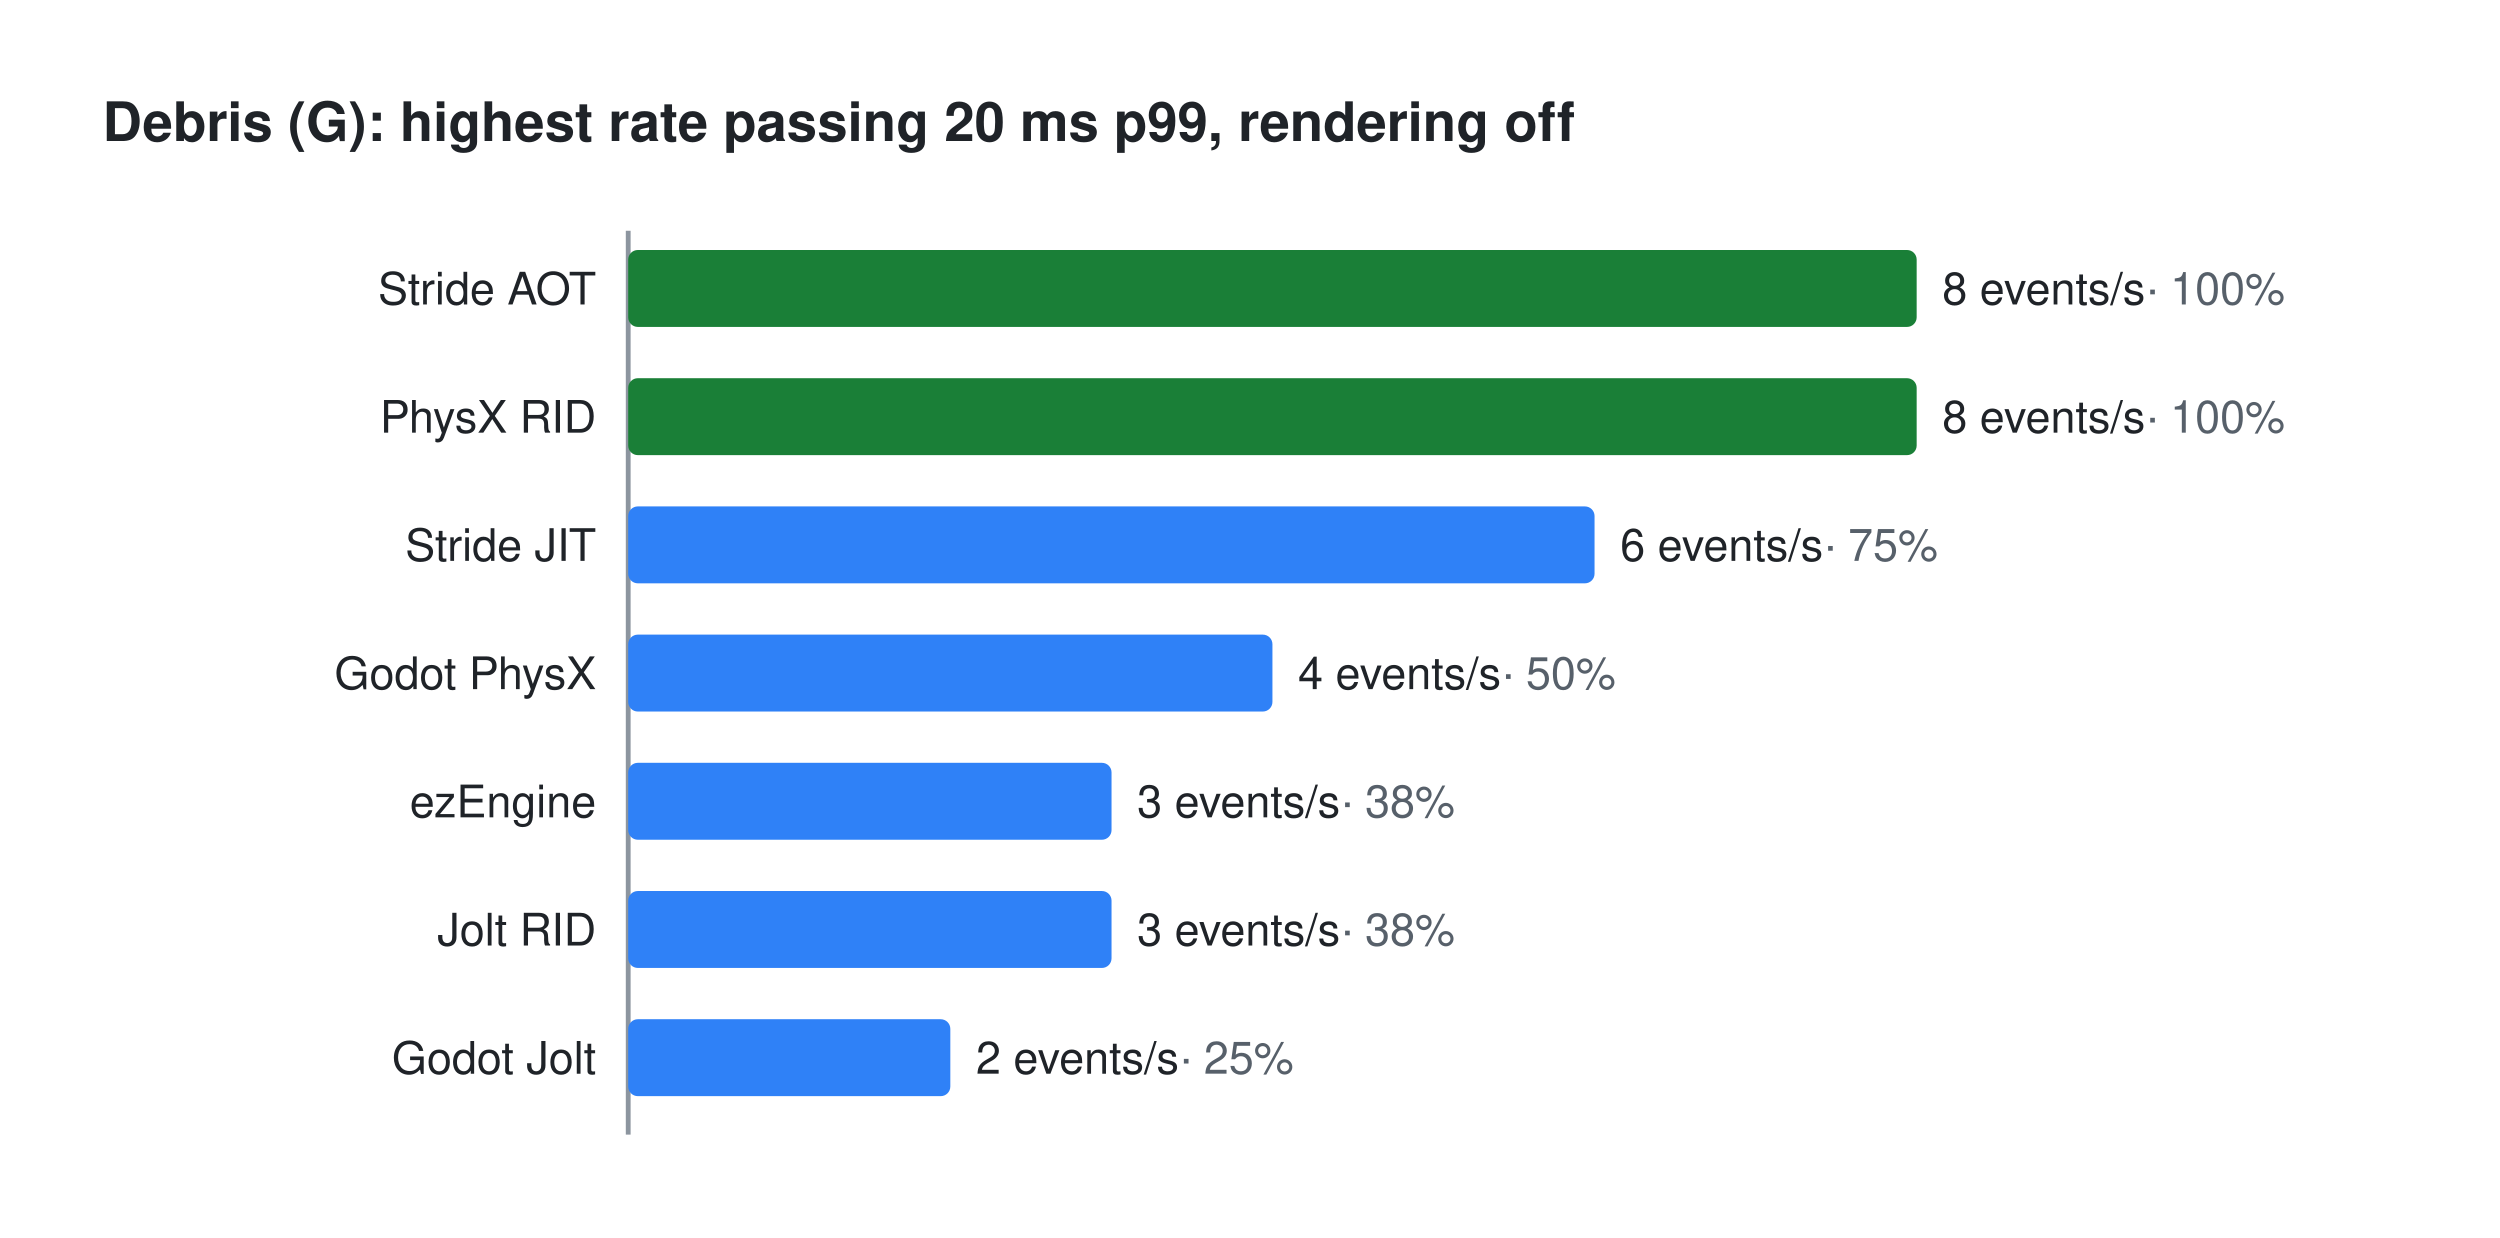
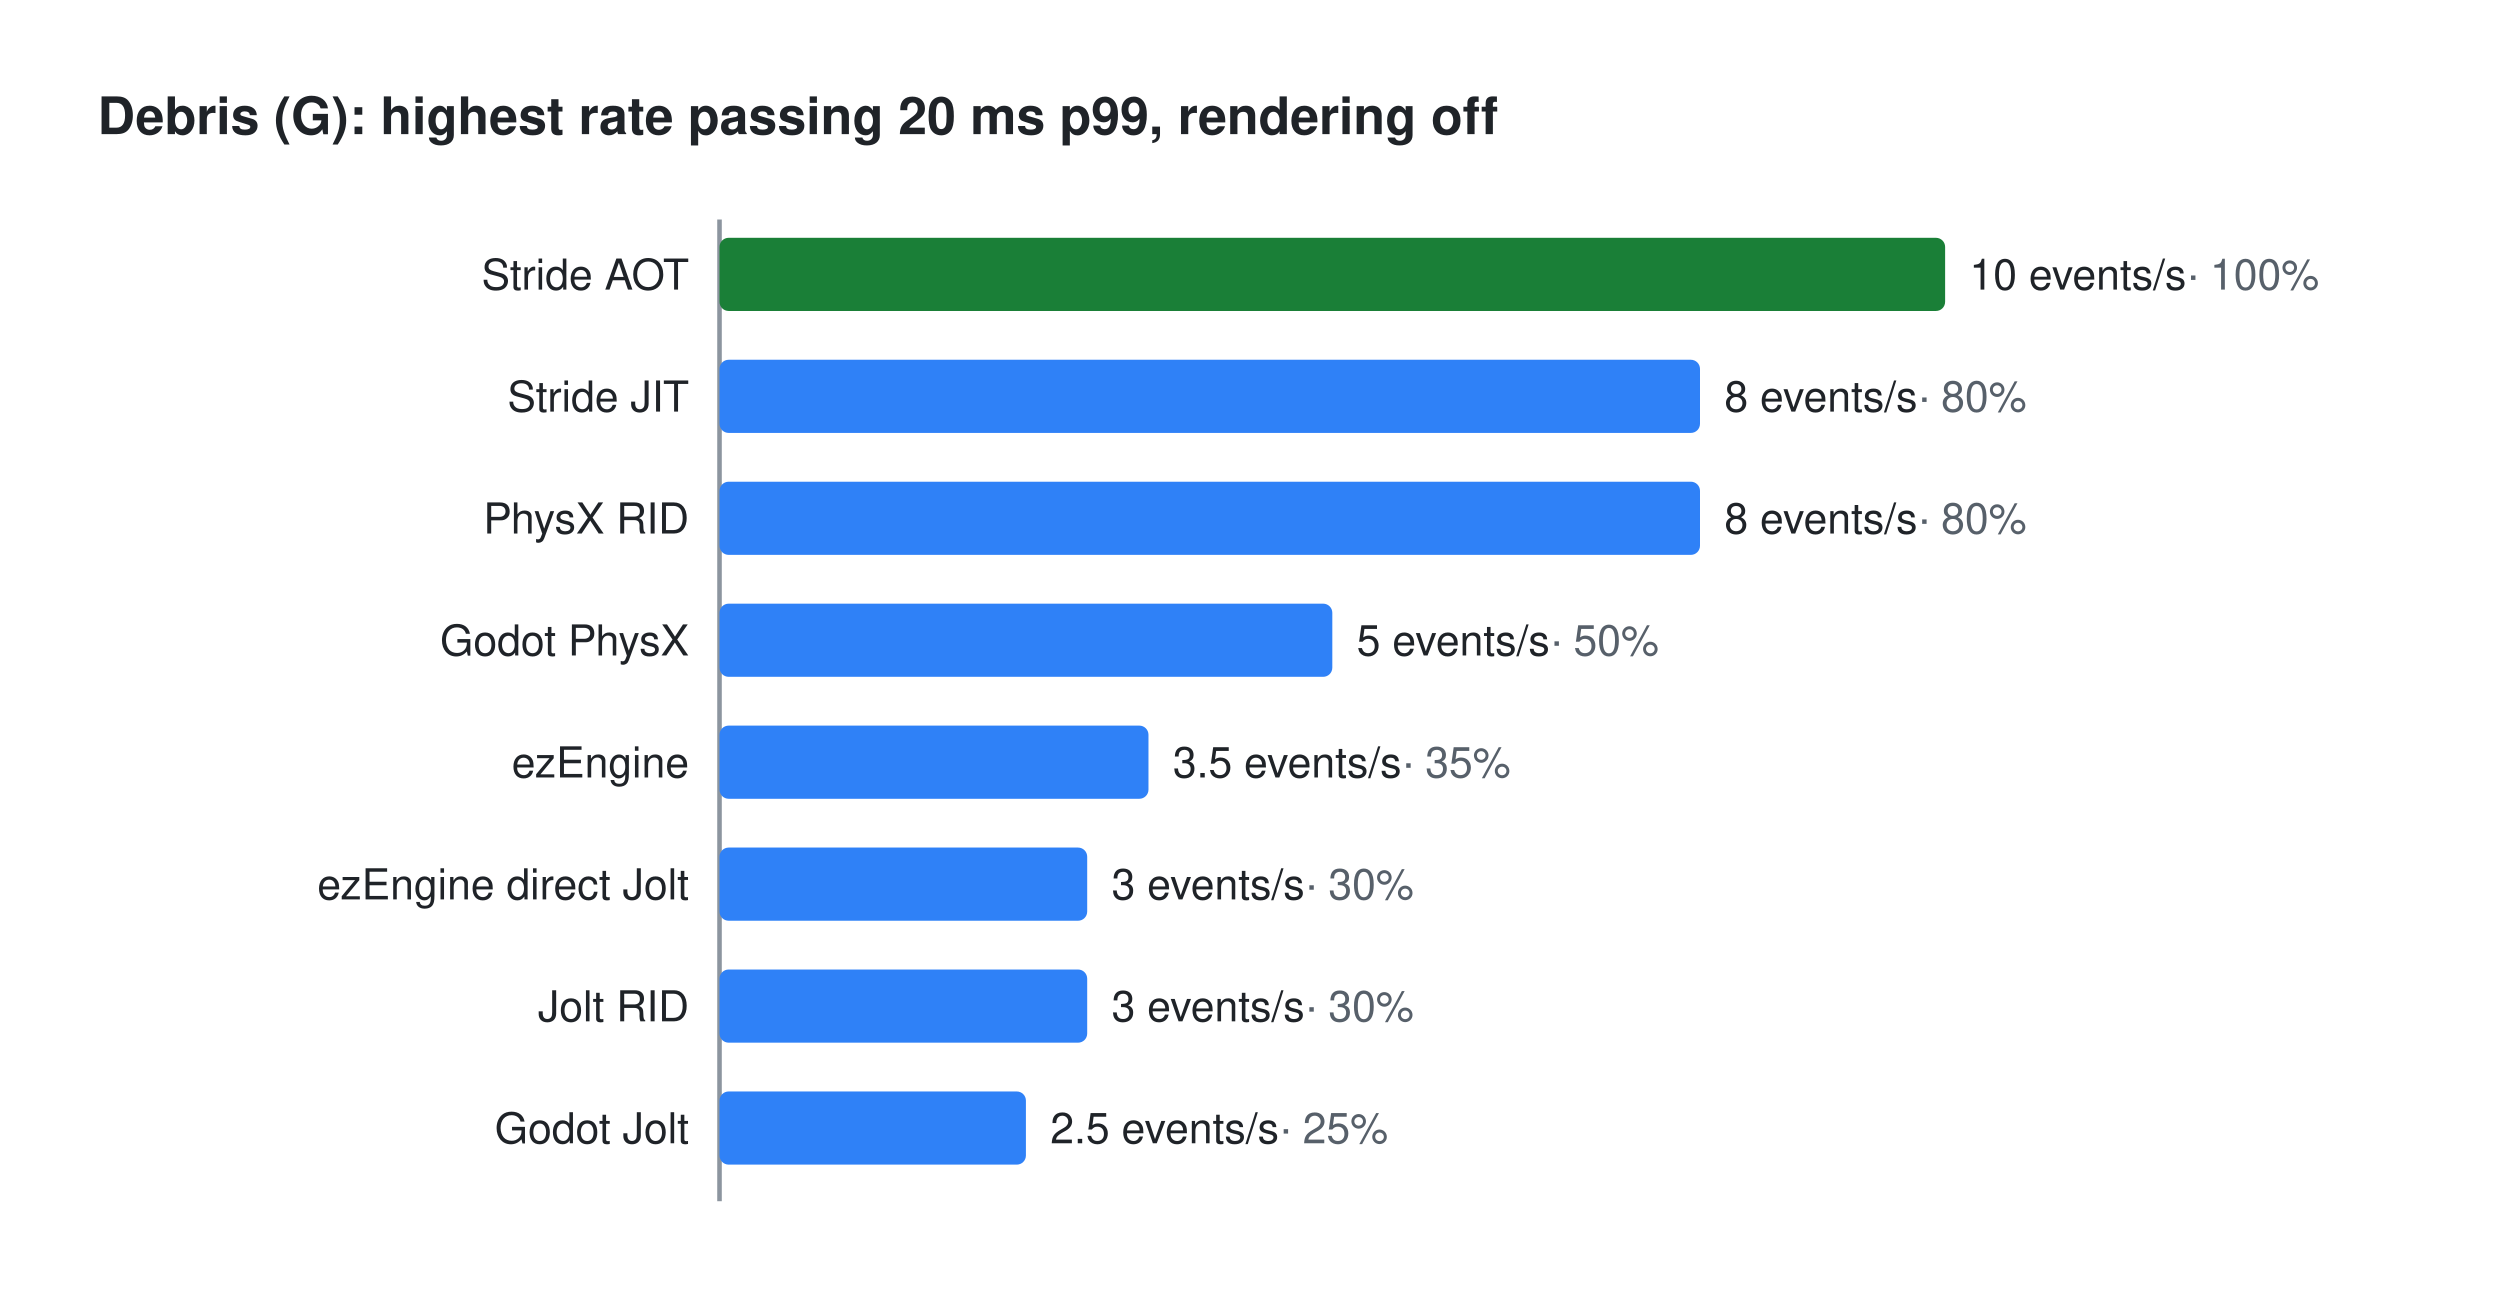
- <svg xmlns="http://www.w3.org/2000/svg" width="780" height="386" viewBox="0 0 780 386" font-family="Segoe UI, Helvetica, Arial, sans-serif">
+ <svg xmlns="http://www.w3.org/2000/svg" width="820" height="426" viewBox="0 0 820 426" font-family="Segoe UI, Helvetica, Arial, sans-serif">
  <style>.t{fill:#1f2328}.m{fill:#57606a}.ax{stroke:#8c959f}.bar{fill:#2f81f7}.best{fill:#1a7f37}@media (prefers-color-scheme:dark){.t{fill:#e6edf3}.m{fill:#9198a1}.ax{stroke:#6e7681}.best{fill:#3fb950}}</style>
  <text x="32" y="44" font-size="17" font-weight="600" class="t">Debris (G): highest rate passing 20 ms p99, rendering off</text>
-   <line x1="196" y1="72" x2="196" y2="354" class="ax" stroke-width="1.5" />
-   <text x="186" y="95" font-size="14" text-anchor="end" class="t">Stride AOT</text>
-   <rect x="196" y="78" width="402.0" height="24" rx="3" class="best" />
-   <text x="606.0" y="95" font-size="14" class="t">8 events/s<tspan class="m"> · 100%</tspan>
+   <line x1="236" y1="72" x2="236" y2="394" class="ax" stroke-width="1.5" />
+   <text x="226" y="95" font-size="14" text-anchor="end" class="t">Stride AOT</text>
+   <rect x="236" y="78" width="402.0" height="24" rx="3" class="best" />
+   <text x="646.0" y="95" font-size="14" class="t">10 events/s<tspan class="m"> · 100%</tspan>
  </text>
-   <text x="186" y="135" font-size="14" text-anchor="end" class="t">PhysX RID</text>
-   <rect x="196" y="118" width="402.0" height="24" rx="3" class="best" />
-   <text x="606.0" y="135" font-size="14" class="t">8 events/s<tspan class="m"> · 100%</tspan>
+   <text x="226" y="135" font-size="14" text-anchor="end" class="t">Stride JIT</text>
+   <rect x="236" y="118" width="321.6" height="24" rx="3" class="bar" />
+   <text x="565.6" y="135" font-size="14" class="t">8 events/s<tspan class="m"> · 80%</tspan>
  </text>
-   <text x="186" y="175" font-size="14" text-anchor="end" class="t">Stride JIT</text>
-   <rect x="196" y="158" width="301.5" height="24" rx="3" class="bar" />
-   <text x="505.5" y="175" font-size="14" class="t">6 events/s<tspan class="m"> · 75%</tspan>
+   <text x="226" y="175" font-size="14" text-anchor="end" class="t">PhysX RID</text>
+   <rect x="236" y="158" width="321.6" height="24" rx="3" class="bar" />
+   <text x="565.6" y="175" font-size="14" class="t">8 events/s<tspan class="m"> · 80%</tspan>
  </text>
-   <text x="186" y="215" font-size="14" text-anchor="end" class="t">Godot PhysX</text>
-   <rect x="196" y="198" width="201.0" height="24" rx="3" class="bar" />
-   <text x="405.0" y="215" font-size="14" class="t">4 events/s<tspan class="m"> · 50%</tspan>
+   <text x="226" y="215" font-size="14" text-anchor="end" class="t">Godot PhysX</text>
+   <rect x="236" y="198" width="201.0" height="24" rx="3" class="bar" />
+   <text x="445.0" y="215" font-size="14" class="t">5 events/s<tspan class="m"> · 50%</tspan>
  </text>
-   <text x="186" y="255" font-size="14" text-anchor="end" class="t">ezEngine</text>
-   <rect x="196" y="238" width="150.8" height="24" rx="3" class="bar" />
-   <text x="354.8" y="255" font-size="14" class="t">3 events/s<tspan class="m"> · 38%</tspan>
+   <text x="226" y="255" font-size="14" text-anchor="end" class="t">ezEngine</text>
+   <rect x="236" y="238" width="140.7" height="24" rx="3" class="bar" />
+   <text x="384.7" y="255" font-size="14" class="t">3.5 events/s<tspan class="m"> · 35%</tspan>
  </text>
-   <text x="186" y="295" font-size="14" text-anchor="end" class="t">Jolt RID</text>
-   <rect x="196" y="278" width="150.8" height="24" rx="3" class="bar" />
-   <text x="354.8" y="295" font-size="14" class="t">3 events/s<tspan class="m"> · 38%</tspan>
+   <text x="226" y="295" font-size="14" text-anchor="end" class="t">ezEngine direct Jolt</text>
+   <rect x="236" y="278" width="120.6" height="24" rx="3" class="bar" />
+   <text x="364.6" y="295" font-size="14" class="t">3 events/s<tspan class="m"> · 30%</tspan>
  </text>
-   <text x="186" y="335" font-size="14" text-anchor="end" class="t">Godot Jolt</text>
-   <rect x="196" y="318" width="100.5" height="24" rx="3" class="bar" />
-   <text x="304.5" y="335" font-size="14" class="t">2 events/s<tspan class="m"> · 25%</tspan>
+   <text x="226" y="335" font-size="14" text-anchor="end" class="t">Jolt RID</text>
+   <rect x="236" y="318" width="120.6" height="24" rx="3" class="bar" />
+   <text x="364.6" y="335" font-size="14" class="t">3 events/s<tspan class="m"> · 30%</tspan>
+   </text>
+   <text x="226" y="375" font-size="14" text-anchor="end" class="t">Godot Jolt</text>
+   <rect x="236" y="358" width="100.5" height="24" rx="3" class="bar" />
+   <text x="344.5" y="375" font-size="14" class="t">2.5 events/s<tspan class="m"> · 25%</tspan>
  </text>
</svg>
